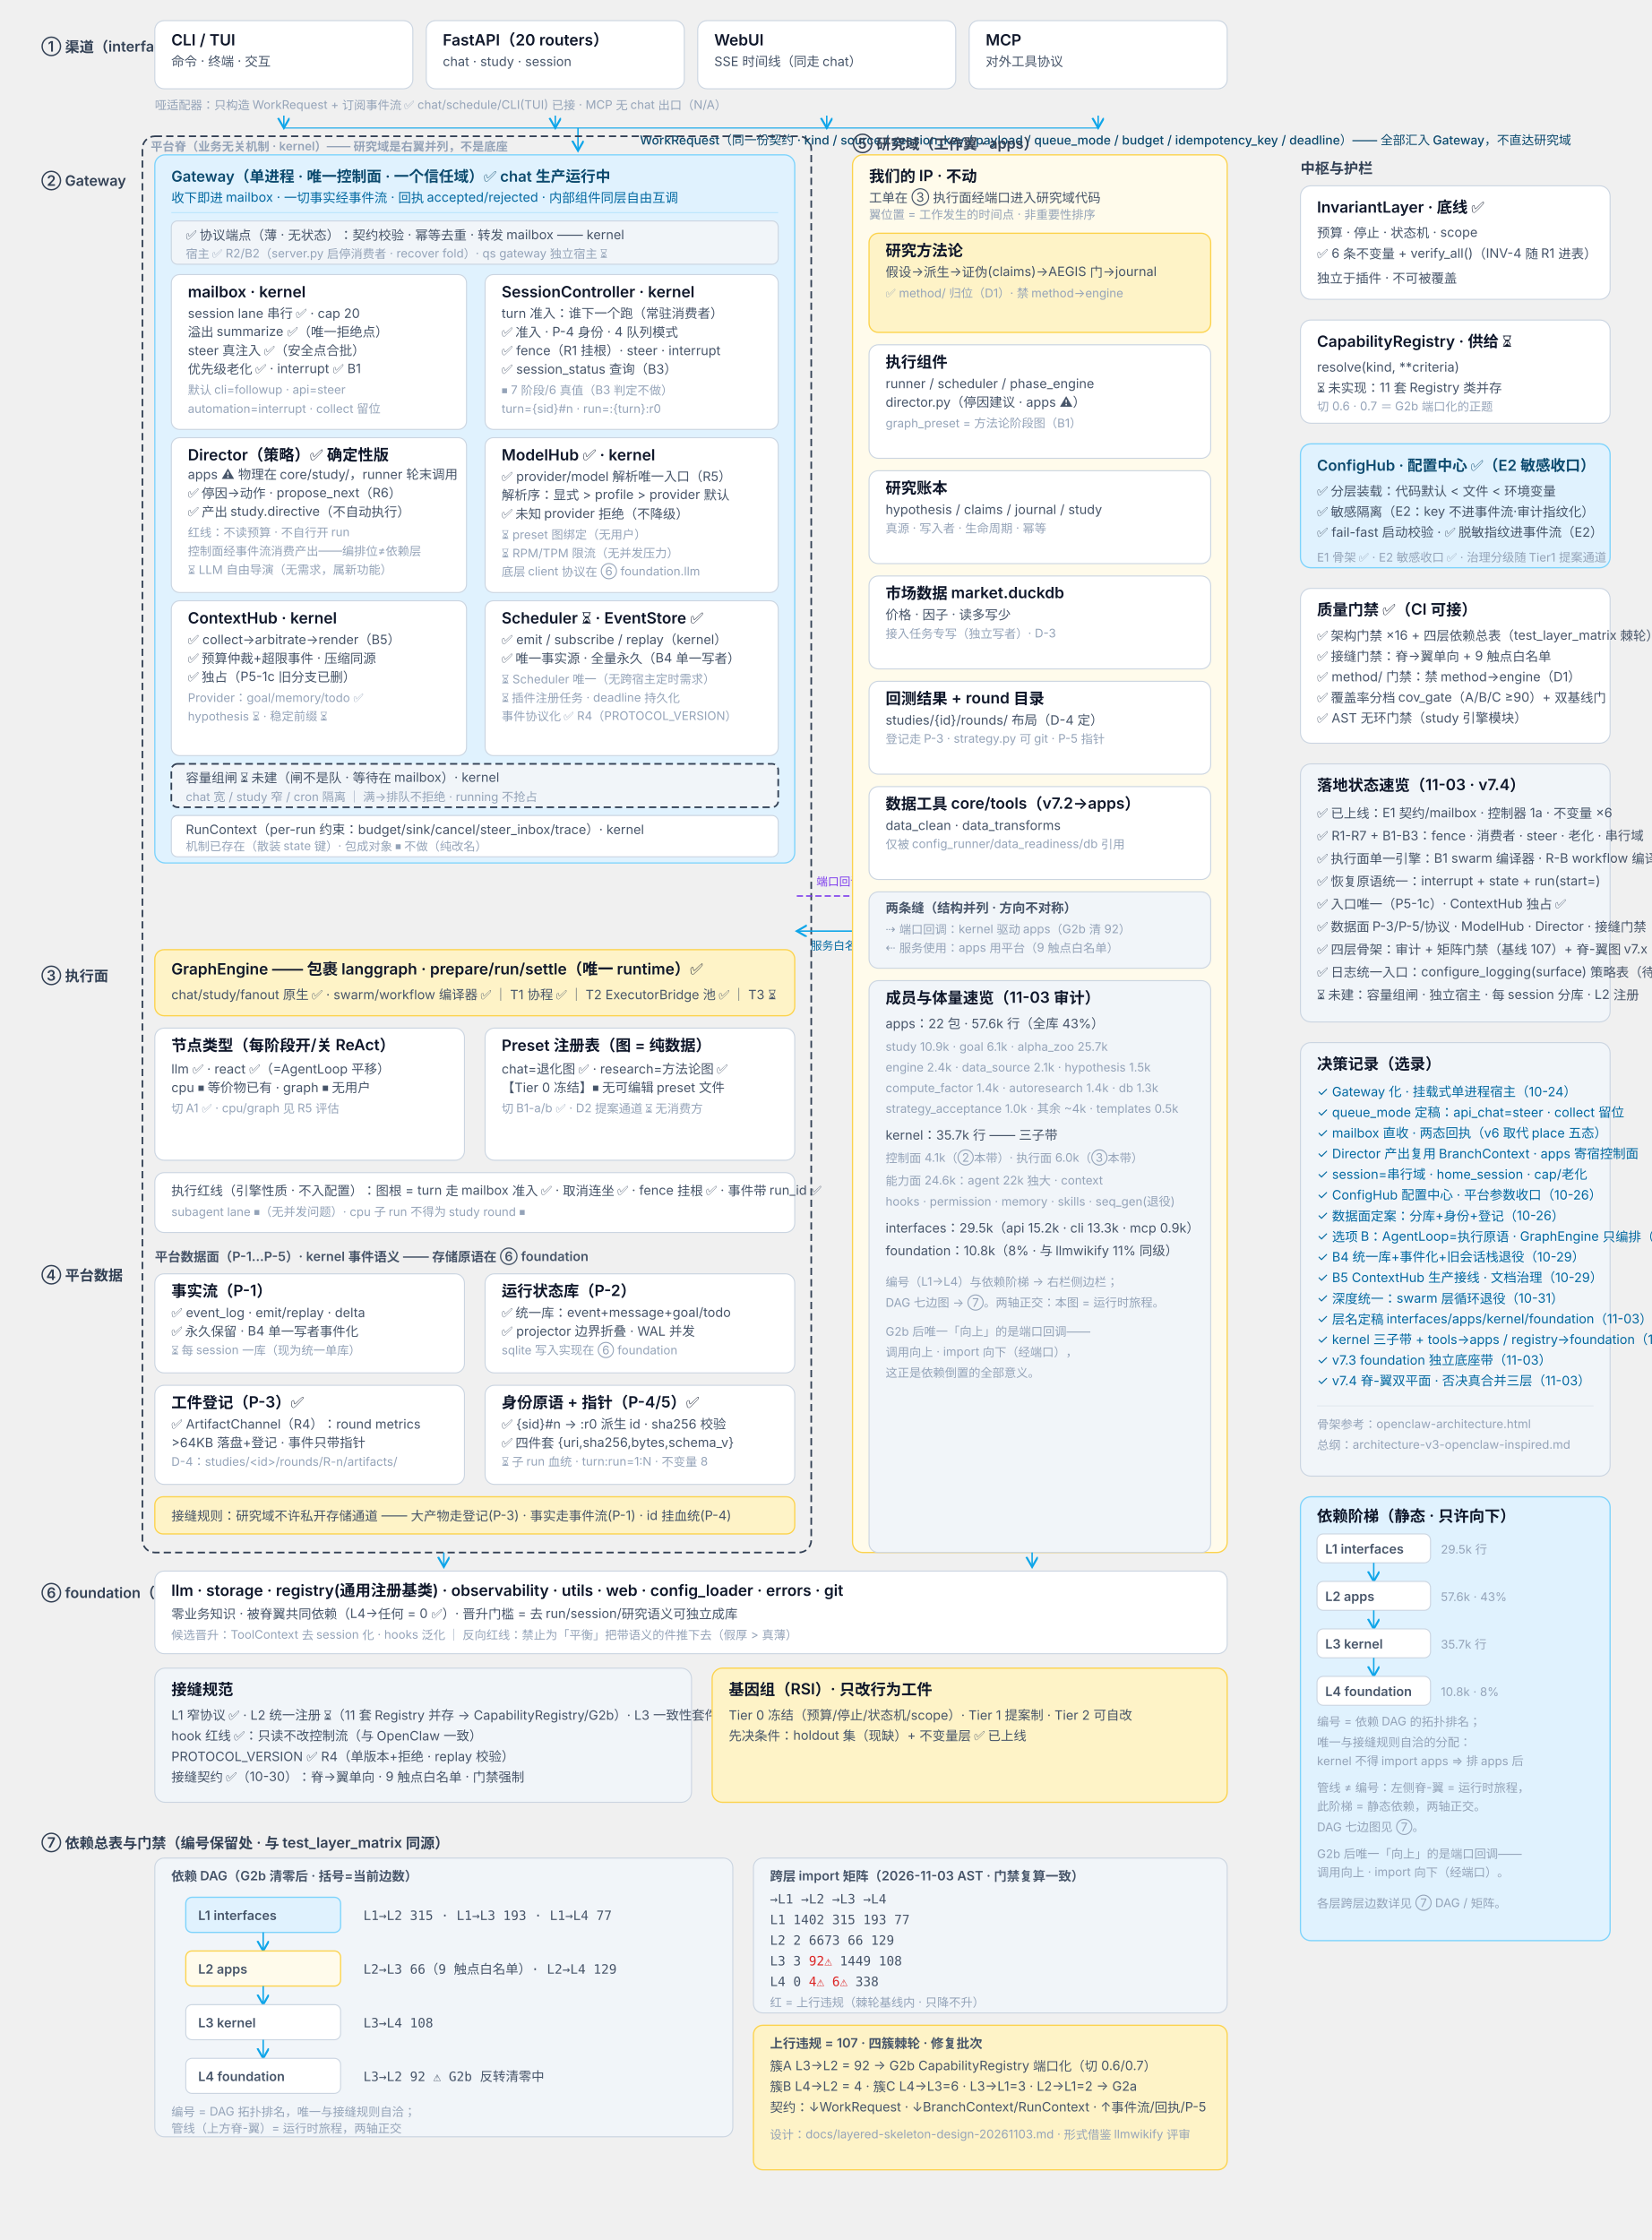
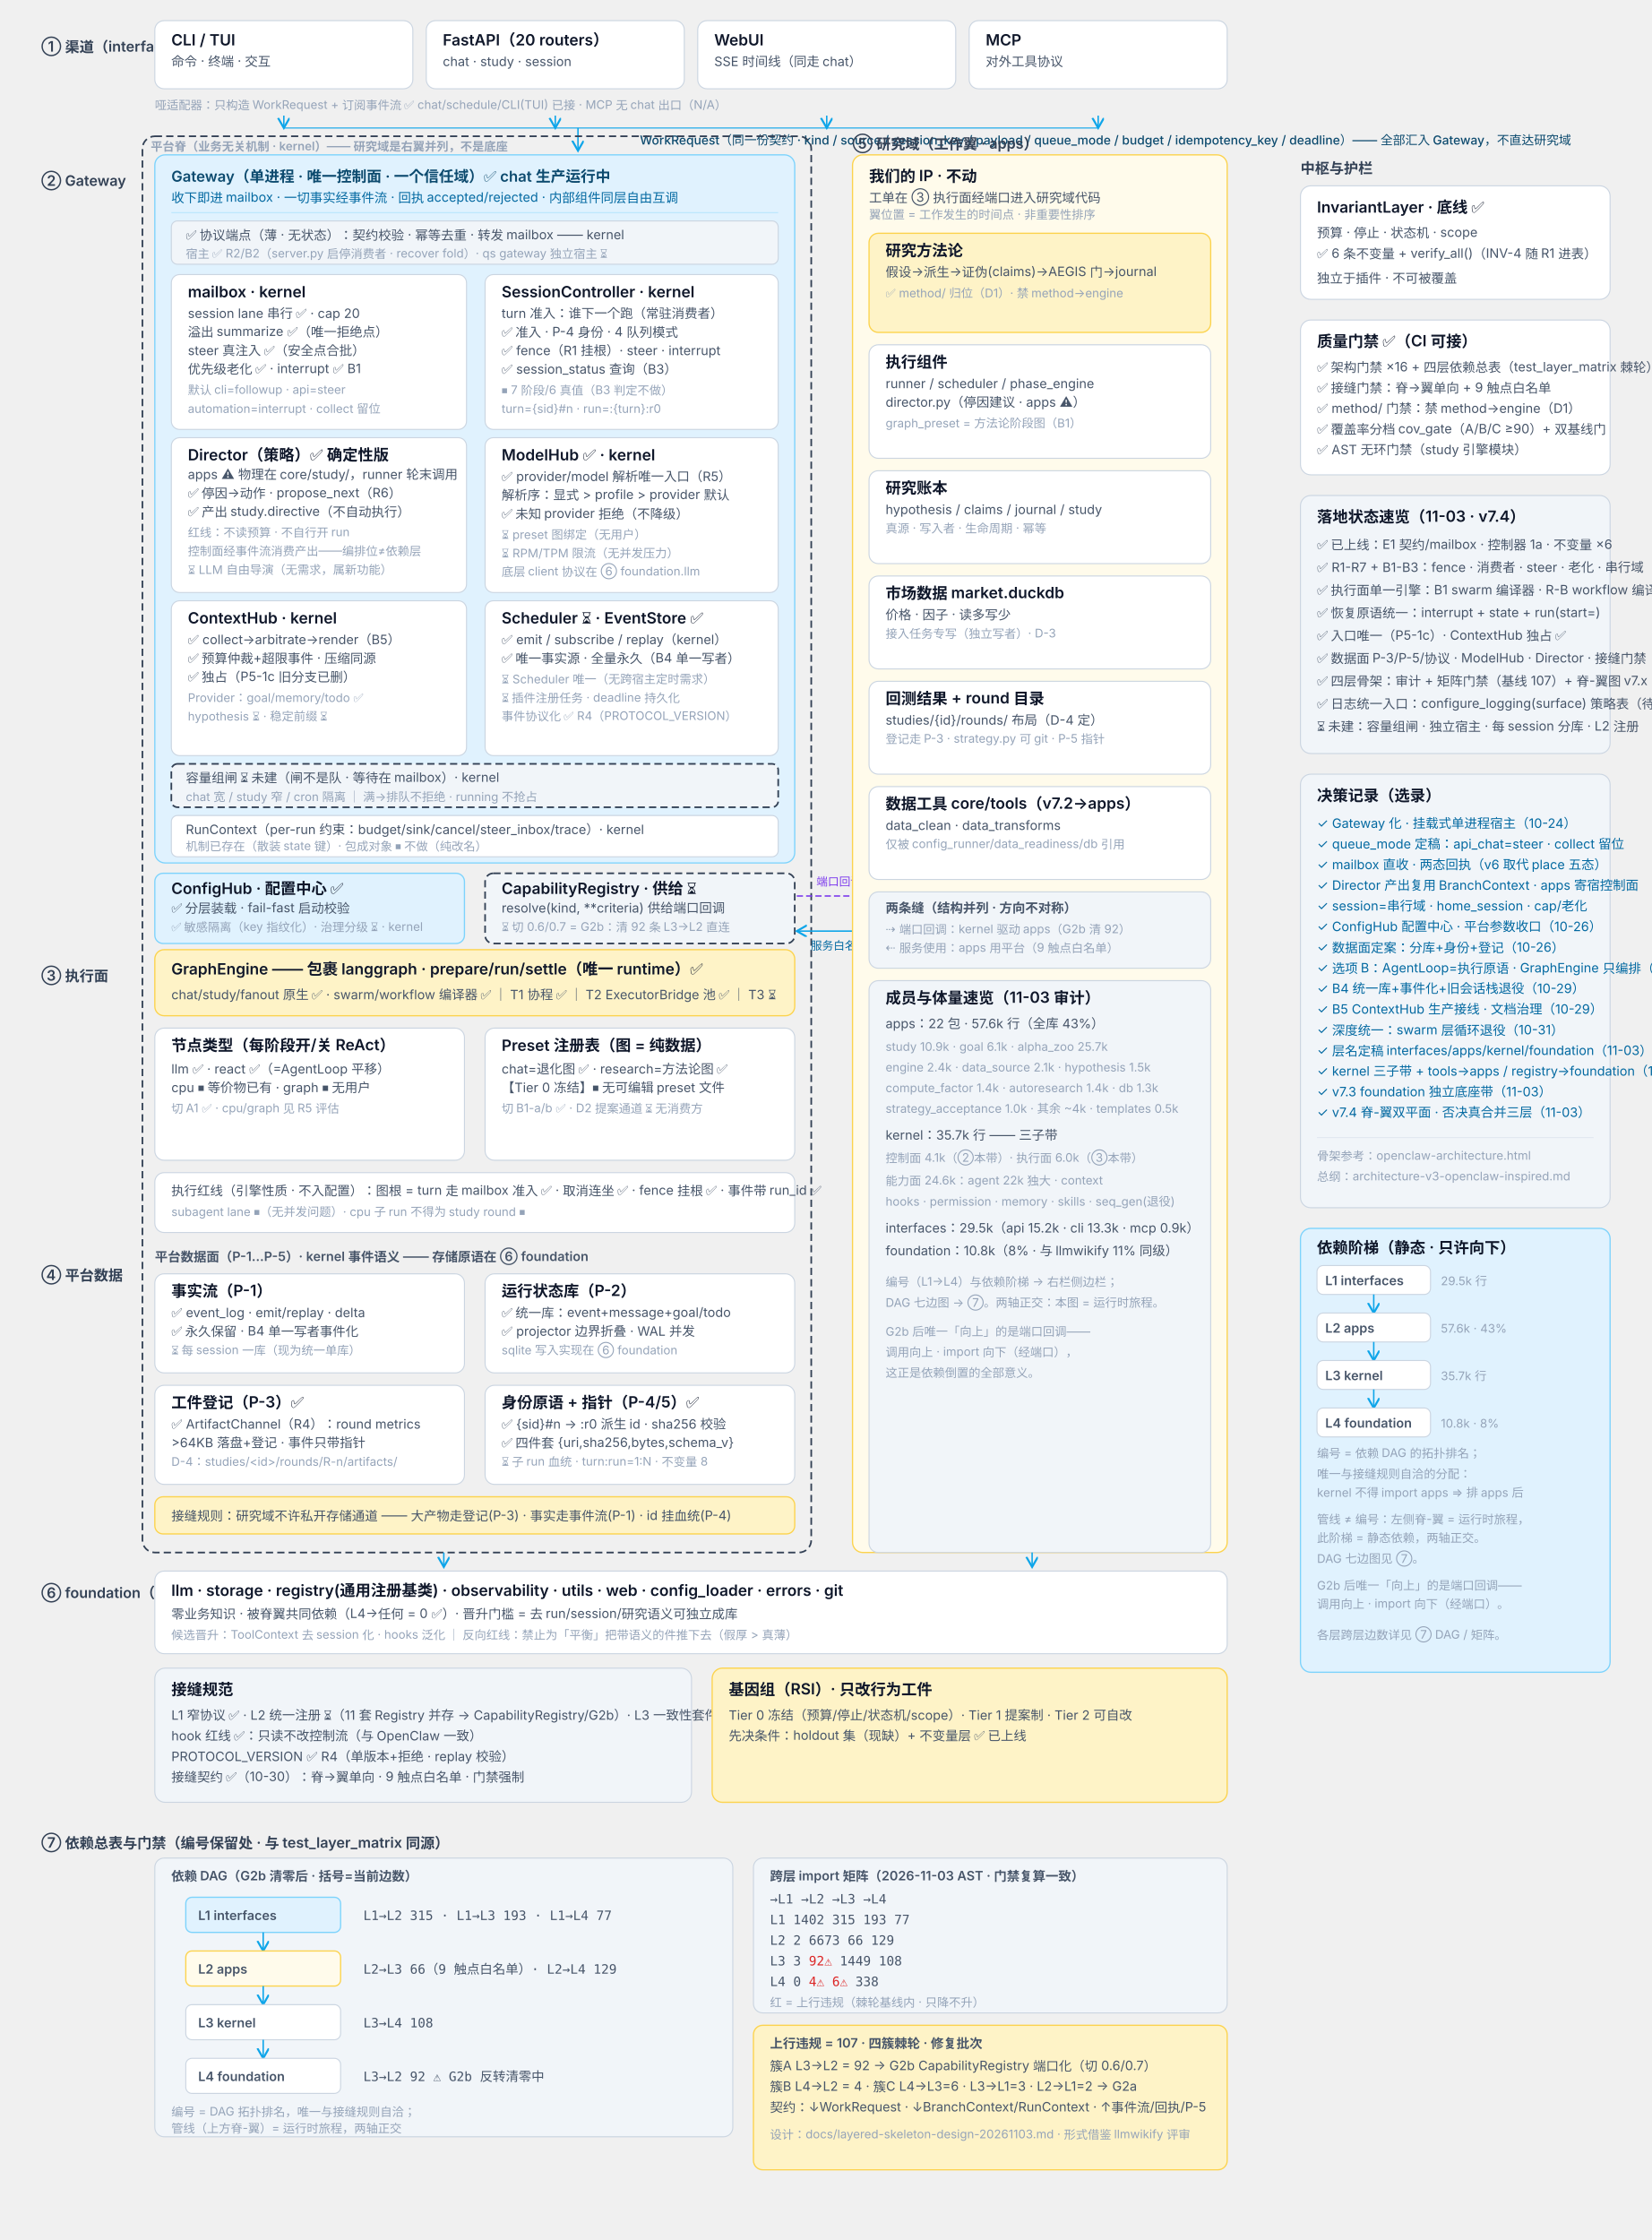
<svg xmlns="http://www.w3.org/2000/svg" viewBox="0 0 1600 2170" width="1600" height="2170" font-family="-apple-system, 'PingFang SC', 'Microsoft YaHei', sans-serif">
  <style>
    .lyr{font-size:14px;font-weight:600;fill:#334155}
    .bt{font-size:15px;font-weight:600;fill:#0f172a}
    .st{font-size:12.5px;fill:#475569}
    .sm{font-size:11.5px;fill:#94a3b8}
    .hub{font-size:14.5px;font-weight:600;fill:#0c4a6e}
    .hq{font-size:12.5px;fill:#0369a1}
    .flow-lbl{font-size:12px;font-weight:500;fill:#0c4a6e}
    .mono{font-family:Consolas, monospace}
    .box{fill:#fff;stroke:#cbd5e1;stroke-width:1}
    .boxb{fill:#e0f2fe;stroke:#7dd3fc;stroke-width:1.2}
    .boxa{fill:#fef3c7;stroke:#fcd34d;stroke-width:1.2}
    .boxd{fill:#f1f5f9;stroke:#334155;stroke-width:1.6;stroke-dasharray:7 4}
    .boxg{fill:#f1f5f9;stroke:#cbd5e1;stroke-width:1}
    .boxw{fill:#fffbeb;stroke:#fcd34d;stroke-width:1.2}
    .arb{stroke:#0ea5e9;stroke-width:1.4;fill:none;marker-end:url(#a2)}
    .arpu{stroke:#7c3aed;stroke-width:1.4;fill:none;stroke-dasharray:6 3;marker-end:url(#a3)}
  </style>
  <defs>
    <marker id="a2" markerWidth="9" markerHeight="9" refX="7" refY="4" orient="auto">
      <path d="M0,0 L7,4 L0,8" fill="none" stroke="#0ea5e9" stroke-width="1.4" />
    </marker>
    <marker id="a3" markerWidth="9" markerHeight="9" refX="7" refY="4" orient="auto">
      <path d="M0,0 L7,4 L0,8" fill="none" stroke="#7c3aed" stroke-width="1.4" />
    </marker>
  </defs>
  <text x="40" y="50" class="lyr">① 渠道（interfaces）</text>
  <rect x="150" y="20" width="250" height="66" rx="9" class="box" />
  <text x="166" y="44" class="bt">CLI / TUI</text>
  <text x="166" y="64" class="st">命令 · 终端 · 交互</text>
  <rect x="413" y="20" width="250" height="66" rx="9" class="box" />
  <text x="429" y="44" class="bt">FastAPI（20 routers）</text>
  <text x="429" y="64" class="st">chat · study · session</text>
  <rect x="676" y="20" width="250" height="66" rx="9" class="box" />
  <text x="692" y="44" class="bt">WebUI</text>
  <text x="692" y="64" class="st">SSE 时间线（同走 chat）</text>
  <rect x="939" y="20" width="250" height="66" rx="9" class="box" />
  <text x="955" y="44" class="bt">MCP</text>
  <text x="955" y="64" class="st">对外工具协议</text>
  <text x="150" y="106" class="sm">哑适配器：只构造 WorkRequest + 订阅事件流 ✅ chat/schedule/CLI(TUI) 已接 · MCP 无 chat 出口（N/A）</text>
  <line x1="275" y1="112" x2="275" y2="124" class="arb" />
  <line x1="538" y1="112" x2="538" y2="124" class="arb" />
  <line x1="801" y1="112" x2="801" y2="124" class="arb" />
  <line x1="1064" y1="112" x2="1064" y2="124" class="arb" />
  <line x1="275" y1="124" x2="1064" y2="124" stroke="#0ea5e9" stroke-width="1" />
  <line x1="560" y1="124" x2="560" y2="146" class="arb" />
  <text x="620" y="140" class="flow-lbl">WorkRequest（同一份契约 · kind / source / session_key / payload / queue_mode / budget / idempotency_key / deadline）—— 全部汇入 Gateway，不直达研究域</text>
  <rect x="138" y="132" width="648" height="1372" rx="12" class="boxd" style="fill:none" />
  <text x="146" y="146" class="sm" style="font-weight:600">平台脊（业务无关机制 · kernel）—— 研究域是右翼并列，不是底座</text>
  <text x="40" y="180" class="lyr">② Gateway</text>
  <rect x="150" y="150" width="620" height="686" rx="10" class="boxb" />
  <text x="166" y="176" class="hub">Gateway（单进程 · 唯一控制面 · 一个信任域）✅ chat 生产运行中</text>
  <text x="166" y="196" class="hq">收下即进 mailbox · 一切事实经事件流 · 回执 accepted/rejected · 内部组件同层自由互调</text>
  <line x1="166" y1="206" x2="754" y2="206" stroke="#bae6fd" />
  <rect x="166" y="214" width="588" height="42" rx="6" class="boxg" />
  <text x="180" y="232" class="st">✅ 协议端点（薄 · 无状态）：契约校验 · 幂等去重 · 转发 mailbox —— kernel</text>
  <text x="180" y="250" class="sm">宿主 ✅ R2/B2（server.py 启停消费者 · recover fold）· qs gateway 独立宿主 ⏳</text>
  <rect x="166" y="266" width="286" height="150" rx="8" class="box" />
  <text x="182" y="288" class="bt">mailbox · kernel</text>
  <text x="182" y="308" class="st">session lane 串行 ✅ · cap 20</text>
  <text x="182" y="326" class="st">溢出 summarize ✅（唯一拒绝点）</text>
  <text x="182" y="344" class="st">steer 真注入 ✅（安全点合批）</text>
  <text x="182" y="362" class="st">优先级老化 ✅ · interrupt ✅ B1</text>
  <text x="182" y="382" class="sm">默认 cli=followup · api=steer</text>
  <text x="182" y="400" class="sm">automation=interrupt · collect 留位</text>
  <rect x="470" y="266" width="284" height="150" rx="8" class="box" />
  <text x="486" y="288" class="bt">SessionController · kernel</text>
  <text x="486" y="308" class="st">turn 准入：谁下一个跑（常驻消费者）</text>
  <text x="486" y="326" class="st">✅ 准入 · P-4 身份 · 4 队列模式</text>
  <text x="486" y="344" class="st">✅ fence（R1 挂根）· steer · interrupt</text>
  <text x="486" y="362" class="st">✅ session_status 查询（B3）</text>
  <text x="486" y="382" class="sm">⏹ 7 阶段/6 真值（B3 判定不做）</text>
  <text x="486" y="400" class="sm">turn={sid}#n · run=:{turn}:r0</text>
  <rect x="166" y="424" width="286" height="150" rx="8" class="box" />
  <text x="182" y="446" class="bt">Director（策略）✅ 确定性版</text>
  <text x="182" y="464" class="st" fill="#b45309">apps ⚠ 物理在 core/study/，runner 轮末调用</text>
  <text x="182" y="482" class="st">✅ 停因→动作 · propose_next（R6）</text>
  <text x="182" y="500" class="st">✅ 产出 study.directive（不自动执行）</text>
  <text x="182" y="520" class="sm">红线：不读预算 · 不自行开 run</text>
  <text x="182" y="538" class="sm">控制面经事件流消费产出——编排位≠依赖层</text>
  <text x="182" y="556" class="sm">⏳ LLM 自由导演（无需求，属新功能）</text>
  <rect x="470" y="424" width="284" height="150" rx="8" class="box" />
  <text x="486" y="446" class="bt">ModelHub ✅ · kernel</text>
  <text x="486" y="466" class="st">✅ provider/model 解析唯一入口（R5）</text>
  <text x="486" y="484" class="st">解析序：显式 &gt; profile &gt; provider 默认</text>
  <text x="486" y="502" class="st">✅ 未知 provider 拒绝（不降级）</text>
  <text x="486" y="522" class="sm">⏳ preset 图绑定（无用户）</text>
  <text x="486" y="540" class="sm">⏳ RPM/TPM 限流（无并发压力）</text>
  <text x="486" y="558" class="sm">底层 client 协议在 ⑥ foundation.llm</text>
  <rect x="166" y="582" width="286" height="150" rx="8" class="box" />
  <text x="182" y="604" class="bt">ContextHub · kernel</text>
  <text x="182" y="624" class="st">✅ collect→arbitrate→render（B5）</text>
  <text x="182" y="642" class="st">✅ 预算仲裁+超限事件 · 压缩同源</text>
  <text x="182" y="660" class="st">✅ 独占（P5-1c 旧分支已删）</text>
  <text x="182" y="680" class="sm">Provider：goal/memory/todo ✅</text>
  <text x="182" y="698" class="sm">hypothesis ⏳ · 稳定前缀 ⏳</text>
  <rect x="470" y="582" width="284" height="150" rx="8" class="box" />
  <text x="486" y="604" class="bt">Scheduler ⏳ · EventStore ✅</text>
  <text x="486" y="624" class="st">✅ emit / subscribe / replay（kernel）</text>
  <text x="486" y="642" class="st">✅ 唯一事实源 · 全量永久（B4 单一写者）</text>
  <text x="486" y="662" class="sm">⏳ Scheduler 唯一（无跨宿主定时需求）</text>
  <text x="486" y="680" class="sm">⏳ 插件注册任务 · deadline 持久化</text>
  <text x="486" y="698" class="sm">事件协议化 ✅ R4（PROTOCOL_VERSION）</text>
  <rect x="166" y="740" width="588" height="42" rx="6" class="boxd" />
  <text x="180" y="758" class="st">容量组闸 ⏳ 未建（闸不是队 · 等待在 mailbox）· kernel</text>
  <text x="180" y="776" class="sm">chat 宽 / study 窄 / cron 隔离 ｜ 满→排队不拒绝 · running 不抢占</text>
  <rect x="166" y="790" width="588" height="40" rx="6" class="box" />
  <text x="180" y="808" class="st">RunContext（per-run 约束：budget/sink/cancel/steer_inbox/trace）· kernel</text>
  <text x="180" y="824" class="sm">机制已存在（散装 state 键）· 包成对象 ⏹ 不做（纯改名）</text>
+   <rect x="150" y="846" width="300" height="68" rx="8" class="boxb" />
+   <text x="166" y="866" class="bt">ConfigHub · 配置中心 ✅</text>
+   <text x="166" y="884" class="st">✅ 分层装载 · fail-fast 启动校验</text>
+   <text x="166" y="902" class="sm">✅ 敏感隔离（key 指纹化）· 治理分级 ⏳ · kernel</text>
+   <rect x="470" y="846" width="300" height="68" rx="8" class="boxd" />
+   <text x="486" y="866" class="bt">CapabilityRegistry · 供给 ⏳</text>
+   <text x="486" y="884" class="st">resolve(kind, **criteria) 供给端口回调</text>
+   <text x="486" y="902" class="sm">⏳ 切 0.6/0.7 = G2b：清 92 条 L3→L2 直连</text>
  <line x1="772" y1="868" x2="854" y2="868" class="arpu" />
  <text x="813" y="858" font-size="11" fill="#7c3aed" text-anchor="middle" font-family="monospace">端口回调</text>
  <line x1="854" y1="902" x2="772" y2="902" class="arb" />
  <text x="813" y="920" font-size="11" fill="#0369a1" text-anchor="middle" font-family="monospace">服务白名单</text>
  <text x="40" y="950" class="lyr">③ 执行面</text>
  <rect x="150" y="920" width="620" height="64" rx="9" class="boxa" />
  <text x="166" y="944" class="bt">GraphEngine —— 包裹 langgraph · prepare/run/settle（唯一 runtime）✅</text>
  <text x="166" y="968" class="st">chat/study/fanout 原生 ✅ · swarm/workflow 编译器 ✅ ｜ T1 协程 ✅ ｜ T2 ExecutorBridge 池 ✅ ｜ T3 ⏳</text>
  <rect x="150" y="996" width="300" height="128" rx="9" class="box" />
  <text x="166" y="1018" class="bt">节点类型（每阶段开/关 ReAct）</text>
  <text x="166" y="1040" class="st">llm ✅ · react ✅（=AgentLoop 平移）</text>
  <text x="166" y="1058" class="st">cpu ⏹ 等价物已有 · graph ⏹ 无用户</text>
  <text x="166" y="1078" class="sm">切 A1 ✅ · cpu/graph 见 R5 评估</text>
  <rect x="470" y="996" width="300" height="128" rx="9" class="box" />
  <text x="486" y="1018" class="bt">Preset 注册表（图 = 纯数据）</text>
  <text x="486" y="1040" class="st">chat=退化图 ✅ · research=方法论图 ✅</text>
  <text x="486" y="1058" class="st">【Tier 0 冻结】⏹ 无可编辑 preset 文件</text>
  <text x="486" y="1078" class="sm">切 B1-a/b ✅ · D2 提案通道 ⏳ 无消费方</text>
  <rect x="150" y="1136" width="620" height="58" rx="9" class="box" />
  <text x="166" y="1158" class="st">执行红线（引擎性质 · 不入配置）：图根 = turn 走 mailbox 准入 ✅ · 取消连坐 ✅ · fence 挂根 ✅ · 事件带 run_id ✅</text>
  <text x="166" y="1178" class="sm">subagent lane ⏹（无并发问题）· cpu 子 run 不得为 study round ⏹</text>
  <text x="40" y="1240" class="lyr">④ 平台数据</text>
  <text x="150" y="1222" class="st" style="font-weight:600">平台数据面（P-1…P-5）· kernel 事件语义 —— 存储原语在 ⑥ foundation</text>
  <rect x="150" y="1234" width="300" height="96" rx="9" class="box" />
  <text x="166" y="1256" class="bt">事实流（P-1）</text>
  <text x="166" y="1276" class="st">✅ event_log · emit/replay · delta</text>
  <text x="166" y="1294" class="st">✅ 永久保留 · B4 单一写者事件化</text>
  <text x="166" y="1312" class="sm">⏳ 每 session 一库（现为统一单库）</text>
  <rect x="470" y="1234" width="300" height="96" rx="9" class="box" />
  <text x="486" y="1256" class="bt">运行状态库（P-2）</text>
  <text x="486" y="1276" class="st">✅ 统一库：event+message+goal/todo</text>
  <text x="486" y="1294" class="st">✅ projector 边界折叠 · WAL 并发</text>
  <text x="486" y="1312" class="sm">sqlite 写入实现在 ⑥ foundation</text>
  <rect x="150" y="1342" width="300" height="96" rx="9" class="box" />
  <text x="166" y="1364" class="bt">工件登记（P-3）✅</text>
  <text x="166" y="1384" class="st">✅ ArtifactChannel（R4）：round metrics</text>
  <text x="166" y="1402" class="st">&gt;64KB 落盘+登记 · 事件只带指针</text>
  <text x="166" y="1420" class="sm">D-4：studies/&lt;id&gt;/rounds/R-n/artifacts/</text>
  <rect x="470" y="1342" width="300" height="96" rx="9" class="box" />
  <text x="486" y="1364" class="bt">身份原语 + 指针（P-4/5）✅</text>
  <text x="486" y="1384" class="st">✅ {sid}#n → :r0 派生 id · sha256 校验</text>
  <text x="486" y="1402" class="st">✅ 四件套 {uri,sha256,bytes,schema_v}</text>
  <text x="486" y="1420" class="sm">⏳ 子 run 血统 · turn:run=1:N · 不变量 8</text>
  <rect x="150" y="1450" width="620" height="36" rx="8" class="boxa" />
  <text x="166" y="1473" class="st">接缝规则：研究域不许私开存储通道 —— 大产物走登记(P-3) · 事实走事件流(P-1) · id 挂血统(P-4)</text>
  <text x="826" y="144" class="lyr">⑤ 研究域（工作翼 · apps）</text>
  <rect x="826" y="150" width="363" height="1354" rx="10" class="boxw" />
  <text x="842" y="176" class="bt">我们的 IP · 不动</text>
  <text x="842" y="196" class="st">工单在 ③ 执行面经端口进入研究域代码</text>
  <text x="842" y="212" class="sm">翼位置 = 工作发生的时间点 · 非重要性排序</text>
  <rect x="842" y="226" width="331" height="96" rx="9" class="boxa" />
  <text x="858" y="248" class="bt">研究方法论</text>
  <text x="858" y="268" class="st">假设→派生→证伪(claims)→AEGIS 门→journal</text>
  <text x="858" y="288" class="sm">✅ method/ 归位（D1）· 禁 method→engine</text>
  <rect x="842" y="334" width="331" height="110" rx="9" class="box" />
  <text x="858" y="356" class="bt">执行组件</text>
  <text x="858" y="376" class="st">runner / scheduler / phase_engine</text>
  <text x="858" y="394" class="st">director.py（停因建议 · apps ⚠）</text>
  <text x="858" y="414" class="sm">graph_preset = 方法论阶段图（B1）</text>
  <rect x="842" y="456" width="331" height="90" rx="9" class="box" />
  <text x="858" y="478" class="bt">研究账本</text>
  <text x="858" y="498" class="st">hypothesis / claims / journal / study</text>
  <text x="858" y="516" class="sm">真源 · 写入者 · 生命周期 · 幂等</text>
  <rect x="842" y="558" width="331" height="90" rx="9" class="box" />
  <text x="858" y="580" class="bt">市场数据 market.duckdb</text>
  <text x="858" y="600" class="st">价格 · 因子 · 读多写少</text>
  <text x="858" y="618" class="sm">接入任务专写（独立写者）· D-3</text>
  <rect x="842" y="660" width="331" height="90" rx="9" class="box" />
  <text x="858" y="682" class="bt">回测结果 + round 目录</text>
  <text x="858" y="702" class="st">studies/{id}/rounds/ 布局（D-4 定）</text>
  <text x="858" y="720" class="sm">登记走 P-3 · strategy.py 可 git · P-5 指针</text>
  <rect x="842" y="762" width="331" height="90" rx="9" class="box" />
  <text x="858" y="784" class="bt">数据工具 core/tools（v7.2→apps）</text>
  <text x="858" y="804" class="st">data_clean · data_transforms</text>
  <text x="858" y="822" class="sm">仅被 config_runner/data_readiness/db 引用</text>
  <rect x="842" y="864" width="331" height="74" rx="9" class="boxg" />
  <text x="858" y="884" class="st" style="font-weight:600">两条缝（结构并列 · 方向不对称）</text>
  <text x="858" y="904" class="sm">⇢ 端口回调：kernel 驱动 apps（G2b 清 92）</text>
  <text x="858" y="922" class="sm">⇠ 服务使用：apps 用平台（9 触点白名单）</text>
  <rect x="842" y="950" width="331" height="554" rx="9" class="boxg" />
  <text x="858" y="972" class="bt">成员与体量速览（11-03 审计）</text>
  <text x="858" y="996" class="st">apps：22 包 · 57.6k 行（全库 43%）</text>
  <text x="858" y="1018" class="sm">study 10.9k · goal 6.1k · alpha_zoo 25.7k</text>
  <text x="858" y="1038" class="sm">engine 2.4k · data_source 2.1k · hypothesis 1.5k</text>
  <text x="858" y="1058" class="sm">compute_factor 1.4k · autoresearch 1.4k · db 1.3k</text>
  <text x="858" y="1078" class="sm">strategy_acceptance 1.0k · 其余 ~4k · templates 0.5k</text>
  <text x="858" y="1104" class="st">kernel：35.7k 行 —— 三子带</text>
  <text x="858" y="1126" class="sm">控制面 4.1k（②本带）· 执行面 6.0k（③本带）</text>
  <text x="858" y="1148" class="sm">能力面 24.6k：agent 22k 独大 · context</text>
  <text x="858" y="1168" class="sm">hooks · permission · memory · skills · seq_gen(退役)</text>
  <text x="858" y="1194" class="st">interfaces：29.5k（api 15.2k · cli 13.3k · mcp 0.9k）</text>
  <text x="858" y="1216" class="st">foundation：10.8k（8% · 与 llmwikify 11% 同级）</text>
  <text x="858" y="1246" class="sm">编号（L1→L4）与依赖阶梯 → 右栏侧边栏；</text>
  <text x="858" y="1266" class="sm">DAG 七边图 → ⑦。两轴正交：本图 = 运行时旅程。</text>
  <text x="858" y="1294" class="sm">G2b 后唯一「向上」的是端口回调——</text>
  <text x="858" y="1314" class="sm">调用向上 · import 向下（经端口），</text>
  <text x="858" y="1334" class="sm">这正是依赖倒置的全部意义。</text>
  <text x="1260" y="168" class="lyr">中枢与护栏</text>
  <rect x="1260" y="180" width="300" height="110" rx="10" class="box" />
  <text x="1276" y="206" class="bt">InvariantLayer · 底线 ✅</text>
  <text x="1276" y="230" class="st">预算 · 停止 · 状态机 · scope</text>
  <text x="1276" y="250" class="st">✅ 6 条不变量 + verify_all()（INV-4 随 R1 进表）</text>
  <text x="1276" y="274" class="st">独立于插件 · 不可被覆盖</text>
-   <rect x="1260" y="310" width="300" height="100" rx="10" class="box" />
-   <text x="1276" y="336" class="bt">CapabilityRegistry · 供给 ⏳</text>
-   <text x="1276" y="360" class="st">resolve(kind, **criteria)</text>
-   <text x="1276" y="380" class="st">⏳ 未实现：11 套 Registry 类并存</text>
-   <text x="1276" y="398" class="sm">切 0.6 · 0.7 ＝ G2b 端口化的正题</text>
-   <rect x="1260" y="430" width="300" height="120" rx="10" class="boxb" />
-   <text x="1276" y="456" class="hub">ConfigHub · 配置中心 ✅（E2 敏感收口）</text>
-   <text x="1276" y="480" class="st">✅ 分层装载：代码默认 &lt; 文件 &lt; 环境变量</text>
-   <text x="1276" y="500" class="st">✅ 敏感隔离（E2：key 不进事件流·审计指纹化）</text>
-   <text x="1276" y="520" class="st">✅ fail-fast 启动校验 · ✅ 脱敏指纹进事件流（E2）</text>
-   <text x="1276" y="544" class="sm">E1 骨架 ✅ · E2 敏感收口 ✅ · 治理分级随 Tier1 提案通道</text>
-   <rect x="1260" y="570" width="300" height="150" rx="10" class="box" />
-   <text x="1276" y="596" class="bt">质量门禁 ✅（CI 可接）</text>
-   <text x="1276" y="620" class="st">✅ 架构门禁 ×16 + 四层依赖总表（test_layer_matrix 棘轮）</text>
-   <text x="1276" y="640" class="st">✅ 接缝门禁：脊→翼单向 + 9 触点白名单</text>
-   <text x="1276" y="660" class="st">✅ method/ 门禁：禁 method→engine（D1）</text>
-   <text x="1276" y="680" class="st">✅ 覆盖率分档 cov_gate（A/B/C ≥90）+ 双基线门</text>
-   <text x="1276" y="700" class="st">✅ AST 无环门禁（study 引擎模块）</text>
-   <rect x="1260" y="740" width="300" height="250" rx="10" class="boxg" />
-   <text x="1276" y="766" class="bt">落地状态速览（11-03 · v7.4）</text>
-   <text x="1276" y="792" class="st">✅ 已上线：E1 契约/mailbox · 控制器 1a · 不变量 ×6</text>
-   <text x="1276" y="814" class="st">✅ R1-R7 + B1-B3：fence · 消费者 · steer · 老化 · 串行域</text>
-   <text x="1276" y="836" class="st">✅ 执行面单一引擎：B1 swarm 编译器 · R-B workflow 编译器</text>
-   <text x="1276" y="858" class="st">✅ 恢复原语统一：interrupt + state + run(start=)</text>
-   <text x="1276" y="880" class="st">✅ 入口唯一（P5-1c）· ContextHub 独占 ✅</text>
-   <text x="1276" y="902" class="st">✅ 数据面 P-3/P-5/协议 · ModelHub · Director · 接缝门禁</text>
-   <text x="1276" y="924" class="st">✅ 四层骨架：审计 + 矩阵门禁（基线 107）+ 脊-翼图 v7.x</text>
-   <text x="1276" y="946" class="st">✅ 日志统一入口：configure_logging(surface) 策略表（待全量验证）</text>
-   <text x="1276" y="968" class="st">⏳ 未建：容量组闸 · 独立宿主 · 每 session 分库 · L2 注册</text>
-   <rect x="1260" y="1010" width="300" height="420" rx="10" class="boxg" />
-   <text x="1276" y="1036" class="bt">决策记录（选录）</text>
-   <text x="1276" y="1062" class="st" style="fill:#0369a1">✓ Gateway 化 · 挂载式单进程宿主（10-24）</text>
-   <text x="1276" y="1082" class="st" style="fill:#0369a1">✓ queue_mode 定稿：api_chat=steer · collect 留位</text>
-   <text x="1276" y="1102" class="st" style="fill:#0369a1">✓ mailbox 直收 · 两态回执（v6 取代 place 五态）</text>
-   <text x="1276" y="1122" class="st" style="fill:#0369a1">✓ Director 产出复用 BranchContext · apps 寄宿控制面</text>
-   <text x="1276" y="1142" class="st" style="fill:#0369a1">✓ session=串行域 · home_session · cap/老化</text>
-   <text x="1276" y="1162" class="st" style="fill:#0369a1">✓ ConfigHub 配置中心 · 平台参数收口（10-26）</text>
-   <text x="1276" y="1182" class="st" style="fill:#0369a1">✓ 数据面定案：分库+身份+登记（10-26）</text>
-   <text x="1276" y="1202" class="st" style="fill:#0369a1">✓ 选项 B：AgentLoop=执行原语 · GraphEngine 只编排（10-28）</text>
-   <text x="1276" y="1222" class="st" style="fill:#0369a1">✓ B4 统一库+事件化+旧会话栈退役（10-29）</text>
-   <text x="1276" y="1242" class="st" style="fill:#0369a1">✓ B5 ContextHub 生产接线 · 文档治理（10-29）</text>
-   <text x="1276" y="1262" class="st" style="fill:#0369a1">✓ 深度统一：swarm 层循环退役（10-31）</text>
-   <text x="1276" y="1282" class="st" style="fill:#0369a1">✓ 层名定稿 interfaces/apps/kernel/foundation（11-03）</text>
-   <text x="1276" y="1302" class="st" style="fill:#0369a1">✓ kernel 三子带 + tools→apps / registry→foundation（11-03）</text>
-   <text x="1276" y="1322" class="st" style="fill:#0369a1">✓ v7.3 foundation 独立底座带（11-03）</text>
-   <text x="1276" y="1342" class="st" style="fill:#0369a1">✓ v7.4 脊-翼双平面 · 否决真合并三层（11-03）</text>
-   <line x1="1276" y1="1362" x2="1544" y2="1362" stroke="#e2e8f0" />
-   <text x="1276" y="1384" class="sm">骨架参考：openclaw-architecture.html</text>
-   <text x="1276" y="1404" class="sm">总纲：architecture-v3-openclaw-inspired.md</text>
-   <rect x="1260" y="1450" width="300" height="430" rx="10" class="boxb" />
-   <text x="1276" y="1474" class="bt">依赖阶梯（静态 · 只许向下）</text>
-   <rect x="1276" y="1486" width="110" height="28" rx="6" class="box" />
-   <text x="1284" y="1505" class="st" font-weight="600">L1 interfaces</text>
-   <text x="1396" y="1505" class="sm">29.5k 行</text>
-   <line x1="1331" y1="1514" x2="1331" y2="1532" class="arb" />
-   <rect x="1276" y="1532" width="110" height="28" rx="6" class="box" />
-   <text x="1284" y="1551" class="st" font-weight="600">L2 apps</text>
-   <text x="1396" y="1551" class="sm">57.6k · 43%</text>
-   <line x1="1331" y1="1560" x2="1331" y2="1578" class="arb" />
-   <rect x="1276" y="1578" width="110" height="28" rx="6" class="box" />
-   <text x="1284" y="1597" class="st" font-weight="600">L3 kernel</text>
-   <text x="1396" y="1597" class="sm">35.7k 行</text>
-   <line x1="1331" y1="1606" x2="1331" y2="1624" class="arb" />
-   <rect x="1276" y="1624" width="110" height="28" rx="6" class="box" />
-   <text x="1284" y="1643" class="st" font-weight="600">L4 foundation</text>
-   <text x="1396" y="1643" class="sm">10.8k · 8%</text>
-   <text x="1276" y="1672" class="sm">编号 = 依赖 DAG 的拓扑排名；</text>
-   <text x="1276" y="1692" class="sm">唯一与接缝规则自洽的分配：</text>
-   <text x="1276" y="1710" class="sm">kernel 不得 import apps ⇒ 排 apps 后</text>
-   <text x="1276" y="1736" class="sm">管线 ≠ 编号：左侧脊-翼 = 运行时旅程，</text>
-   <text x="1276" y="1754" class="sm">此阶梯 = 静态依赖，两轴正交。</text>
-   <text x="1276" y="1774" class="sm">DAG 七边图见 ⑦。</text>
-   <text x="1276" y="1800" class="sm">G2b 后唯一「向上」的是端口回调——</text>
-   <text x="1276" y="1818" class="sm">调用向上 · import 向下（经端口）。</text>
-   <text x="1276" y="1848" class="sm">各层跨层边数详见 ⑦ DAG / 矩阵。</text>
+   <rect x="1260" y="310" width="300" height="150" rx="10" class="box" />
+   <text x="1276" y="336" class="bt">质量门禁 ✅（CI 可接）</text>
+   <text x="1276" y="360" class="st">✅ 架构门禁 ×16 + 四层依赖总表（test_layer_matrix 棘轮）</text>
+   <text x="1276" y="380" class="st">✅ 接缝门禁：脊→翼单向 + 9 触点白名单</text>
+   <text x="1276" y="400" class="st">✅ method/ 门禁：禁 method→engine（D1）</text>
+   <text x="1276" y="420" class="st">✅ 覆盖率分档 cov_gate（A/B/C ≥90）+ 双基线门</text>
+   <text x="1276" y="440" class="st">✅ AST 无环门禁（study 引擎模块）</text>
+   <rect x="1260" y="480" width="300" height="250" rx="10" class="boxg" />
+   <text x="1276" y="506" class="bt">落地状态速览（11-03 · v7.4）</text>
+   <text x="1276" y="532" class="st">✅ 已上线：E1 契约/mailbox · 控制器 1a · 不变量 ×6</text>
+   <text x="1276" y="554" class="st">✅ R1-R7 + B1-B3：fence · 消费者 · steer · 老化 · 串行域</text>
+   <text x="1276" y="576" class="st">✅ 执行面单一引擎：B1 swarm 编译器 · R-B workflow 编译器</text>
+   <text x="1276" y="598" class="st">✅ 恢复原语统一：interrupt + state + run(start=)</text>
+   <text x="1276" y="620" class="st">✅ 入口唯一（P5-1c）· ContextHub 独占 ✅</text>
+   <text x="1276" y="642" class="st">✅ 数据面 P-3/P-5/协议 · ModelHub · Director · 接缝门禁</text>
+   <text x="1276" y="664" class="st">✅ 四层骨架：审计 + 矩阵门禁（基线 107）+ 脊-翼图 v7.x</text>
+   <text x="1276" y="686" class="st">✅ 日志统一入口：configure_logging(surface) 策略表（待全量验证）</text>
+   <text x="1276" y="708" class="st">⏳ 未建：容量组闸 · 独立宿主 · 每 session 分库 · L2 注册</text>
+   <rect x="1260" y="750" width="300" height="420" rx="10" class="boxg" />
+   <text x="1276" y="776" class="bt">决策记录（选录）</text>
+   <text x="1276" y="802" class="st" style="fill:#0369a1">✓ Gateway 化 · 挂载式单进程宿主（10-24）</text>
+   <text x="1276" y="822" class="st" style="fill:#0369a1">✓ queue_mode 定稿：api_chat=steer · collect 留位</text>
+   <text x="1276" y="842" class="st" style="fill:#0369a1">✓ mailbox 直收 · 两态回执（v6 取代 place 五态）</text>
+   <text x="1276" y="862" class="st" style="fill:#0369a1">✓ Director 产出复用 BranchContext · apps 寄宿控制面</text>
+   <text x="1276" y="882" class="st" style="fill:#0369a1">✓ session=串行域 · home_session · cap/老化</text>
+   <text x="1276" y="902" class="st" style="fill:#0369a1">✓ ConfigHub 配置中心 · 平台参数收口（10-26）</text>
+   <text x="1276" y="922" class="st" style="fill:#0369a1">✓ 数据面定案：分库+身份+登记（10-26）</text>
+   <text x="1276" y="942" class="st" style="fill:#0369a1">✓ 选项 B：AgentLoop=执行原语 · GraphEngine 只编排（10-28）</text>
+   <text x="1276" y="962" class="st" style="fill:#0369a1">✓ B4 统一库+事件化+旧会话栈退役（10-29）</text>
+   <text x="1276" y="982" class="st" style="fill:#0369a1">✓ B5 ContextHub 生产接线 · 文档治理（10-29）</text>
+   <text x="1276" y="1002" class="st" style="fill:#0369a1">✓ 深度统一：swarm 层循环退役（10-31）</text>
+   <text x="1276" y="1022" class="st" style="fill:#0369a1">✓ 层名定稿 interfaces/apps/kernel/foundation（11-03）</text>
+   <text x="1276" y="1042" class="st" style="fill:#0369a1">✓ kernel 三子带 + tools→apps / registry→foundation（11-03）</text>
+   <text x="1276" y="1062" class="st" style="fill:#0369a1">✓ v7.3 foundation 独立底座带（11-03）</text>
+   <text x="1276" y="1082" class="st" style="fill:#0369a1">✓ v7.4 脊-翼双平面 · 否决真合并三层（11-03）</text>
+   <line x1="1276" y1="1102" x2="1544" y2="1102" stroke="#e2e8f0" />
+   <text x="1276" y="1124" class="sm">骨架参考：openclaw-architecture.html</text>
+   <text x="1276" y="1144" class="sm">总纲：architecture-v3-openclaw-inspired.md</text>
+   <rect x="1260" y="1190" width="300" height="430" rx="10" class="boxb" />
+   <text x="1276" y="1214" class="bt">依赖阶梯（静态 · 只许向下）</text>
+   <rect x="1276" y="1226" width="110" height="28" rx="6" class="box" />
+   <text x="1284" y="1245" class="st" font-weight="600">L1 interfaces</text>
+   <text x="1396" y="1245" class="sm">29.5k 行</text>
+   <line x1="1331" y1="1254" x2="1331" y2="1272" class="arb" />
+   <rect x="1276" y="1272" width="110" height="28" rx="6" class="box" />
+   <text x="1284" y="1291" class="st" font-weight="600">L2 apps</text>
+   <text x="1396" y="1291" class="sm">57.6k · 43%</text>
+   <line x1="1331" y1="1300" x2="1331" y2="1318" class="arb" />
+   <rect x="1276" y="1318" width="110" height="28" rx="6" class="box" />
+   <text x="1284" y="1337" class="st" font-weight="600">L3 kernel</text>
+   <text x="1396" y="1337" class="sm">35.7k 行</text>
+   <line x1="1331" y1="1346" x2="1331" y2="1364" class="arb" />
+   <rect x="1276" y="1364" width="110" height="28" rx="6" class="box" />
+   <text x="1284" y="1383" class="st" font-weight="600">L4 foundation</text>
+   <text x="1396" y="1383" class="sm">10.8k · 8%</text>
+   <text x="1276" y="1412" class="sm">编号 = 依赖 DAG 的拓扑排名；</text>
+   <text x="1276" y="1432" class="sm">唯一与接缝规则自洽的分配：</text>
+   <text x="1276" y="1450" class="sm">kernel 不得 import apps ⇒ 排 apps 后</text>
+   <text x="1276" y="1476" class="sm">管线 ≠ 编号：左侧脊-翼 = 运行时旅程，</text>
+   <text x="1276" y="1494" class="sm">此阶梯 = 静态依赖，两轴正交。</text>
+   <text x="1276" y="1514" class="sm">DAG 七边图见 ⑦。</text>
+   <text x="1276" y="1540" class="sm">G2b 后唯一「向上」的是端口回调——</text>
+   <text x="1276" y="1558" class="sm">调用向上 · import 向下（经端口）。</text>
+   <text x="1276" y="1588" class="sm">各层跨层边数详见 ⑦ DAG / 矩阵。</text>
  <line x1="430" y1="1504" x2="430" y2="1518" class="arb" />
  <line x1="1000" y1="1504" x2="1000" y2="1518" class="arb" />
  <text x="40" y="1548" class="lyr">⑥ foundation（L4 · 共同底座）</text>
  <rect x="150" y="1522" width="1039" height="80" rx="9" class="box" />
  <text x="166" y="1546" class="bt">llm · storage · registry(通用注册基类) · observability · utils · web · config_loader · errors · git</text>
  <text x="166" y="1568" class="st">零业务知识 · 被脊翼共同依赖（L4→任何 = 0 ✅）· 晋升门槛 = 去 run/session/研究语义可独立成库</text>
  <text x="166" y="1588" class="sm">候选晋升：ToolContext 去 session 化 · hooks 泛化 ｜ 反向红线：禁止为「平衡」把带语义的件推下去（假厚 &gt; 真薄）</text>
  <rect x="150" y="1616" width="520" height="130" rx="10" class="boxg" />
  <text x="166" y="1642" class="bt">接缝规范</text>
  <text x="166" y="1666" class="st">L1 窄协议 ✅ · L2 统一注册 ⏳（11 套 Registry 并存 → CapabilityRegistry/G2b）· L3 一致性套件 ⏳</text>
  <text x="166" y="1686" class="st">hook 红线 ✅：只读不改控制流（与 OpenClaw 一致）</text>
  <text x="166" y="1706" class="st">PROTOCOL_VERSION ✅ R4（单版本+拒绝 · replay 校验）</text>
  <text x="166" y="1726" class="st">接缝契约 ✅（10-30）：脊→翼单向 · 9 触点白名单 · 门禁强制</text>
  <rect x="690" y="1616" width="499" height="130" rx="10" class="boxa" />
  <text x="706" y="1642" class="bt">基因组（RSI）· 只改行为工件</text>
  <text x="706" y="1666" class="st">Tier 0 冻结（预算/停止/状态机/scope）· Tier 1 提案制 · Tier 2 可自改</text>
  <text x="706" y="1686" class="st">先决条件：holdout 集（现缺）+ 不变量层 ✅ 已上线</text>
  <text x="40" y="1790" class="lyr">⑦ 依赖总表与门禁（编号保留处 · 与 test_layer_matrix 同源）</text>
  <rect x="150" y="1800" width="560" height="270" rx="9" class="boxg" />
  <text x="166" y="1822" class="st" style="font-weight:600">依赖 DAG（G2b 清零后 · 括号=当前边数）</text>
  <rect x="180" y="1838" width="150" height="34" rx="6" class="boxb" />
  <text x="192" y="1860" class="st" font-weight="600">L1 interfaces</text>
  <line x1="255" y1="1872" x2="255" y2="1890" class="arb" />
  <rect x="180" y="1890" width="150" height="34" rx="6" class="boxw" />
  <text x="192" y="1912" class="st" font-weight="600">L2 apps</text>
  <line x1="255" y1="1924" x2="255" y2="1942" class="arb" />
  <rect x="180" y="1942" width="150" height="34" rx="6" class="box" />
  <text x="192" y="1964" class="st" font-weight="600">L3 kernel</text>
  <line x1="255" y1="1976" x2="255" y2="1994" class="arb" />
  <rect x="180" y="1994" width="150" height="34" rx="6" class="box" />
  <text x="192" y="2016" class="st" font-weight="600">L4 foundation</text>
  <text x="352" y="1860" class="st mono">L1→L2 315 · L1→L3 193 · L1→L4 77</text>
  <text x="352" y="1912" class="st mono">L2→L3 66（9 触点白名单）· L2→L4 129</text>
  <text x="352" y="1964" class="st mono">L3→L4 108</text>
  <text x="352" y="2016" class="st mono" fill="#dc2626">L3→L2 92 ⚠ G2b 反转清零中</text>
  <text x="166" y="2050" class="sm">编号 = DAG 拓扑排名，唯一与接缝规则自洽；</text>
  <text x="166" y="2066" class="sm">管线（上方脊-翼）= 运行时旅程，两轴正交</text>
  <rect x="730" y="1800" width="459" height="150" rx="9" class="boxg" />
  <text x="746" y="1822" class="st" style="font-weight:600">跨层 import 矩阵（2026-11-03 AST · 门禁复算一致）</text>
  <text x="746" y="1844" class="st mono">      →L1    →L2    →L3    →L4</text>
  <text x="746" y="1864" class="st mono">L1  1402    315    193     77</text>
  <text x="746" y="1884" class="st mono">L2     2   6673     66    129</text>
  <text x="746" y="1904" class="st mono">L3     3  <tspan fill="#dc2626">92⚠</tspan>   1449    108</text>
  <text x="746" y="1924" class="st mono">L4     0    <tspan fill="#dc2626">4⚠</tspan>
    <tspan fill="#dc2626">6⚠</tspan>    338</text>
  <text x="746" y="1944" class="sm">红 = 上行违规（棘轮基线内 · 只降不升）</text>
  <rect x="730" y="1962" width="459" height="140" rx="9" class="boxa" />
  <text x="746" y="1984" class="st" style="font-weight:600">上行违规 = 107 · 四簇棘轮 · 修复批次</text>
  <text x="746" y="2006" class="st">簇A L3→L2 = 92 → G2b CapabilityRegistry 端口化（切 0.6/0.7）</text>
  <text x="746" y="2026" class="st">簇B L4→L2 = 4 · 簇C L4→L3=6 · L3→L1=3 · L2→L1=2 → G2a</text>
  <text x="746" y="2046" class="st">契约：↓WorkRequest · ↓BranchContext/RunContext · ↑事件流/回执/P-5</text>
  <text x="746" y="2072" class="sm">设计：docs/layered-skeleton-design-20261103.md · 形式借鉴 llmwikify 评审</text>
</svg>
